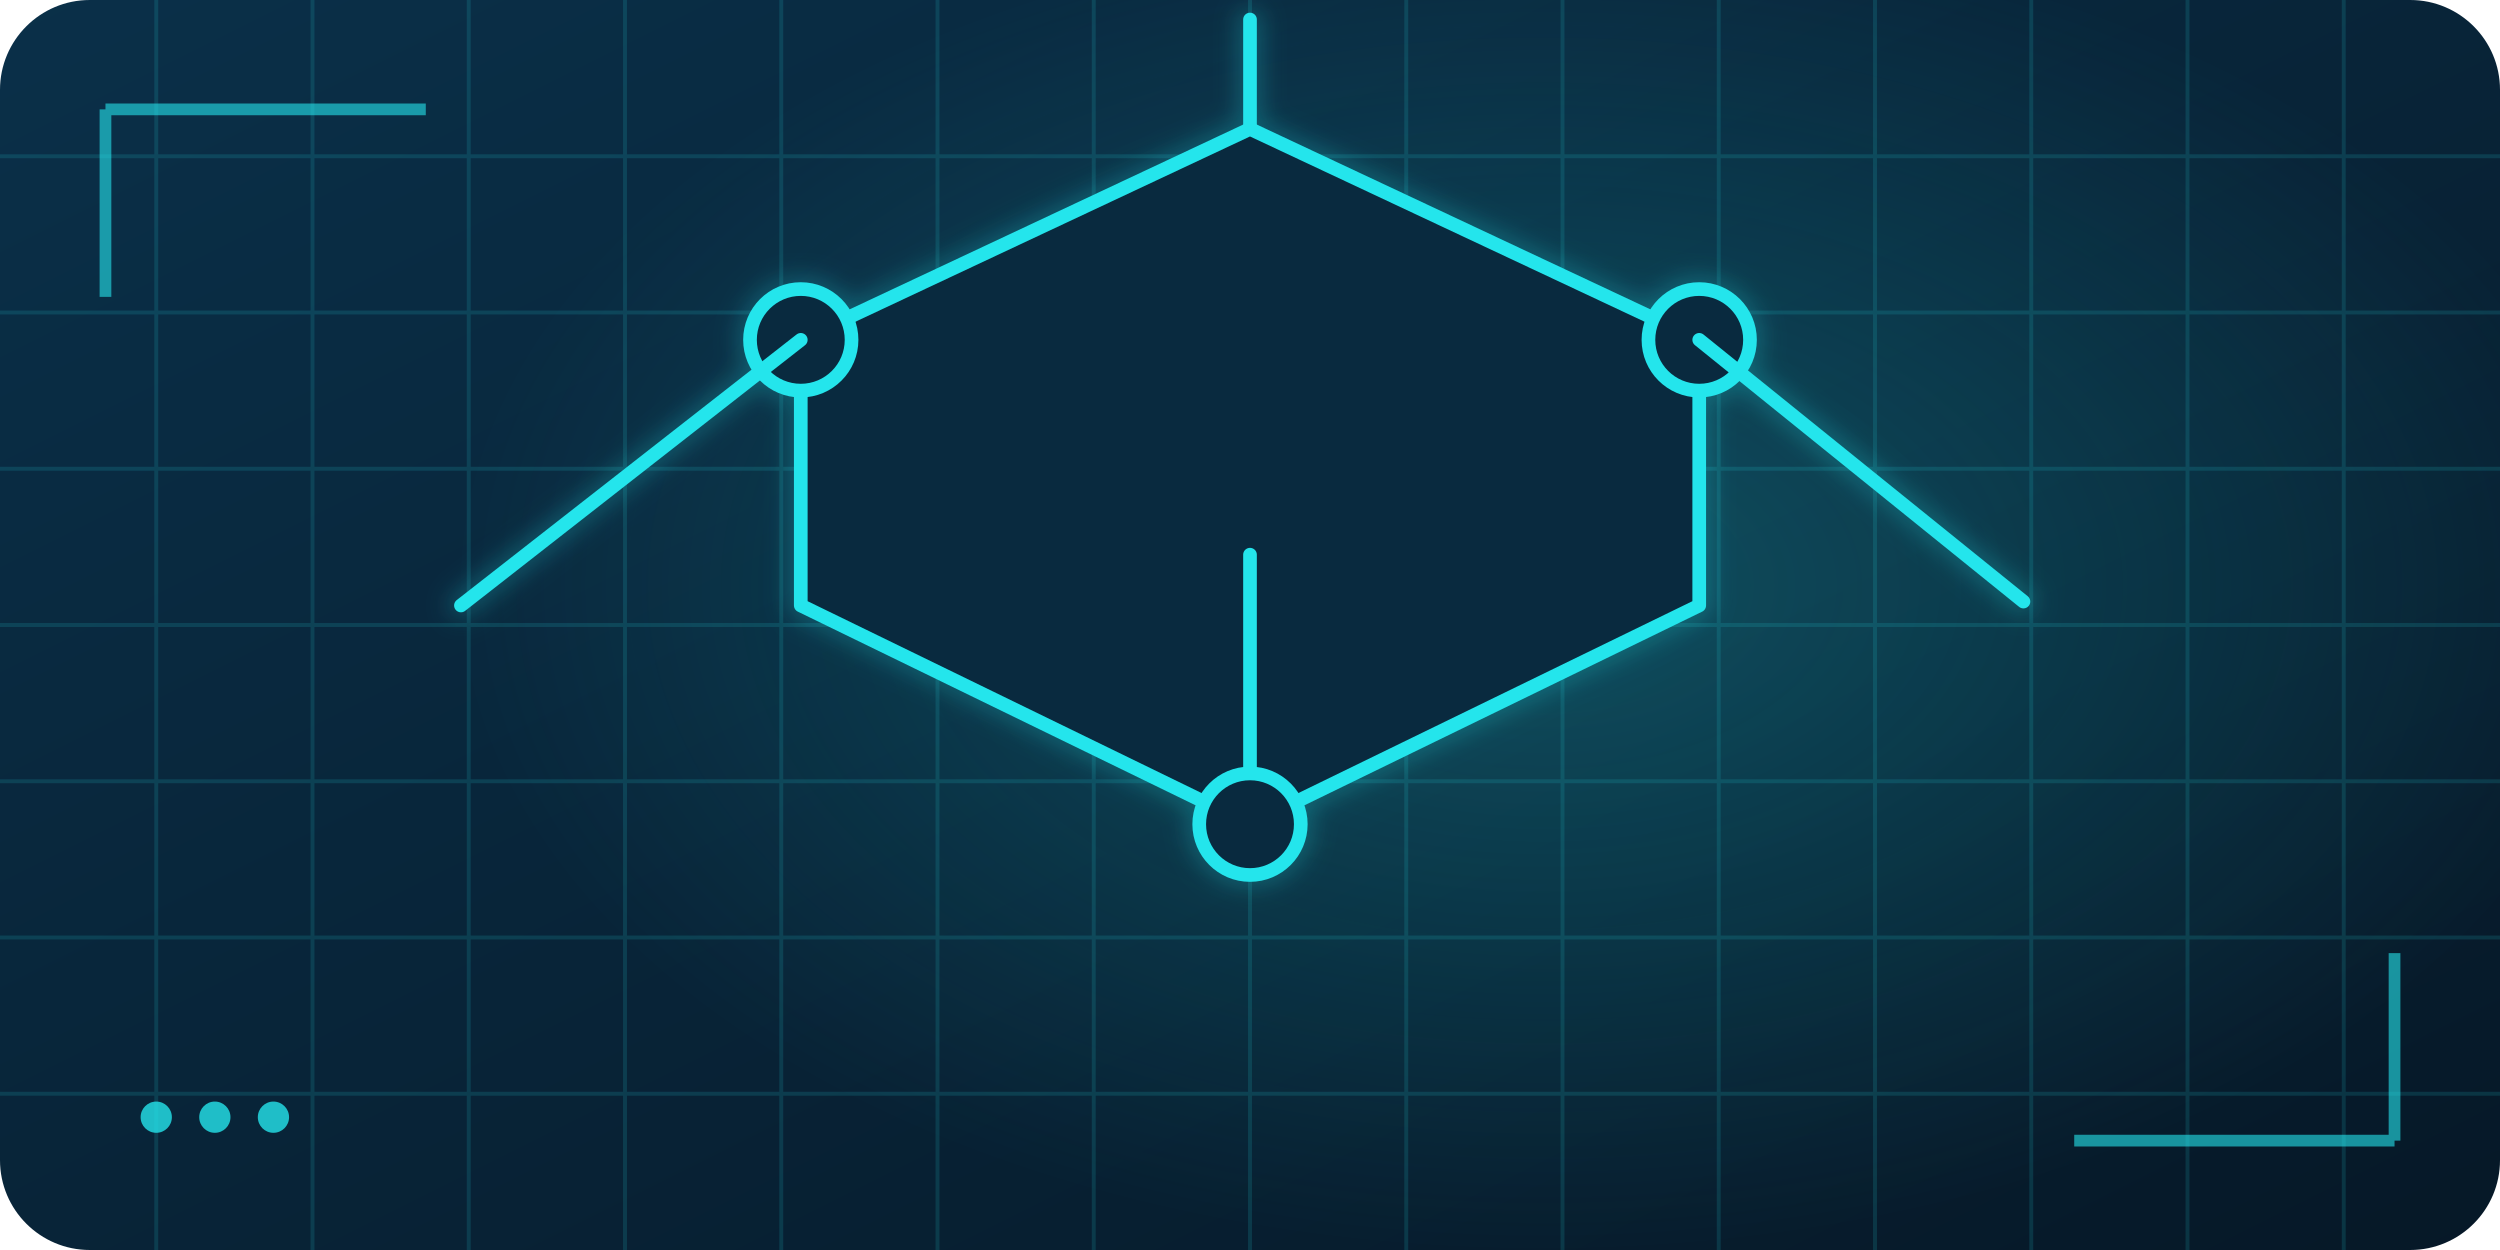
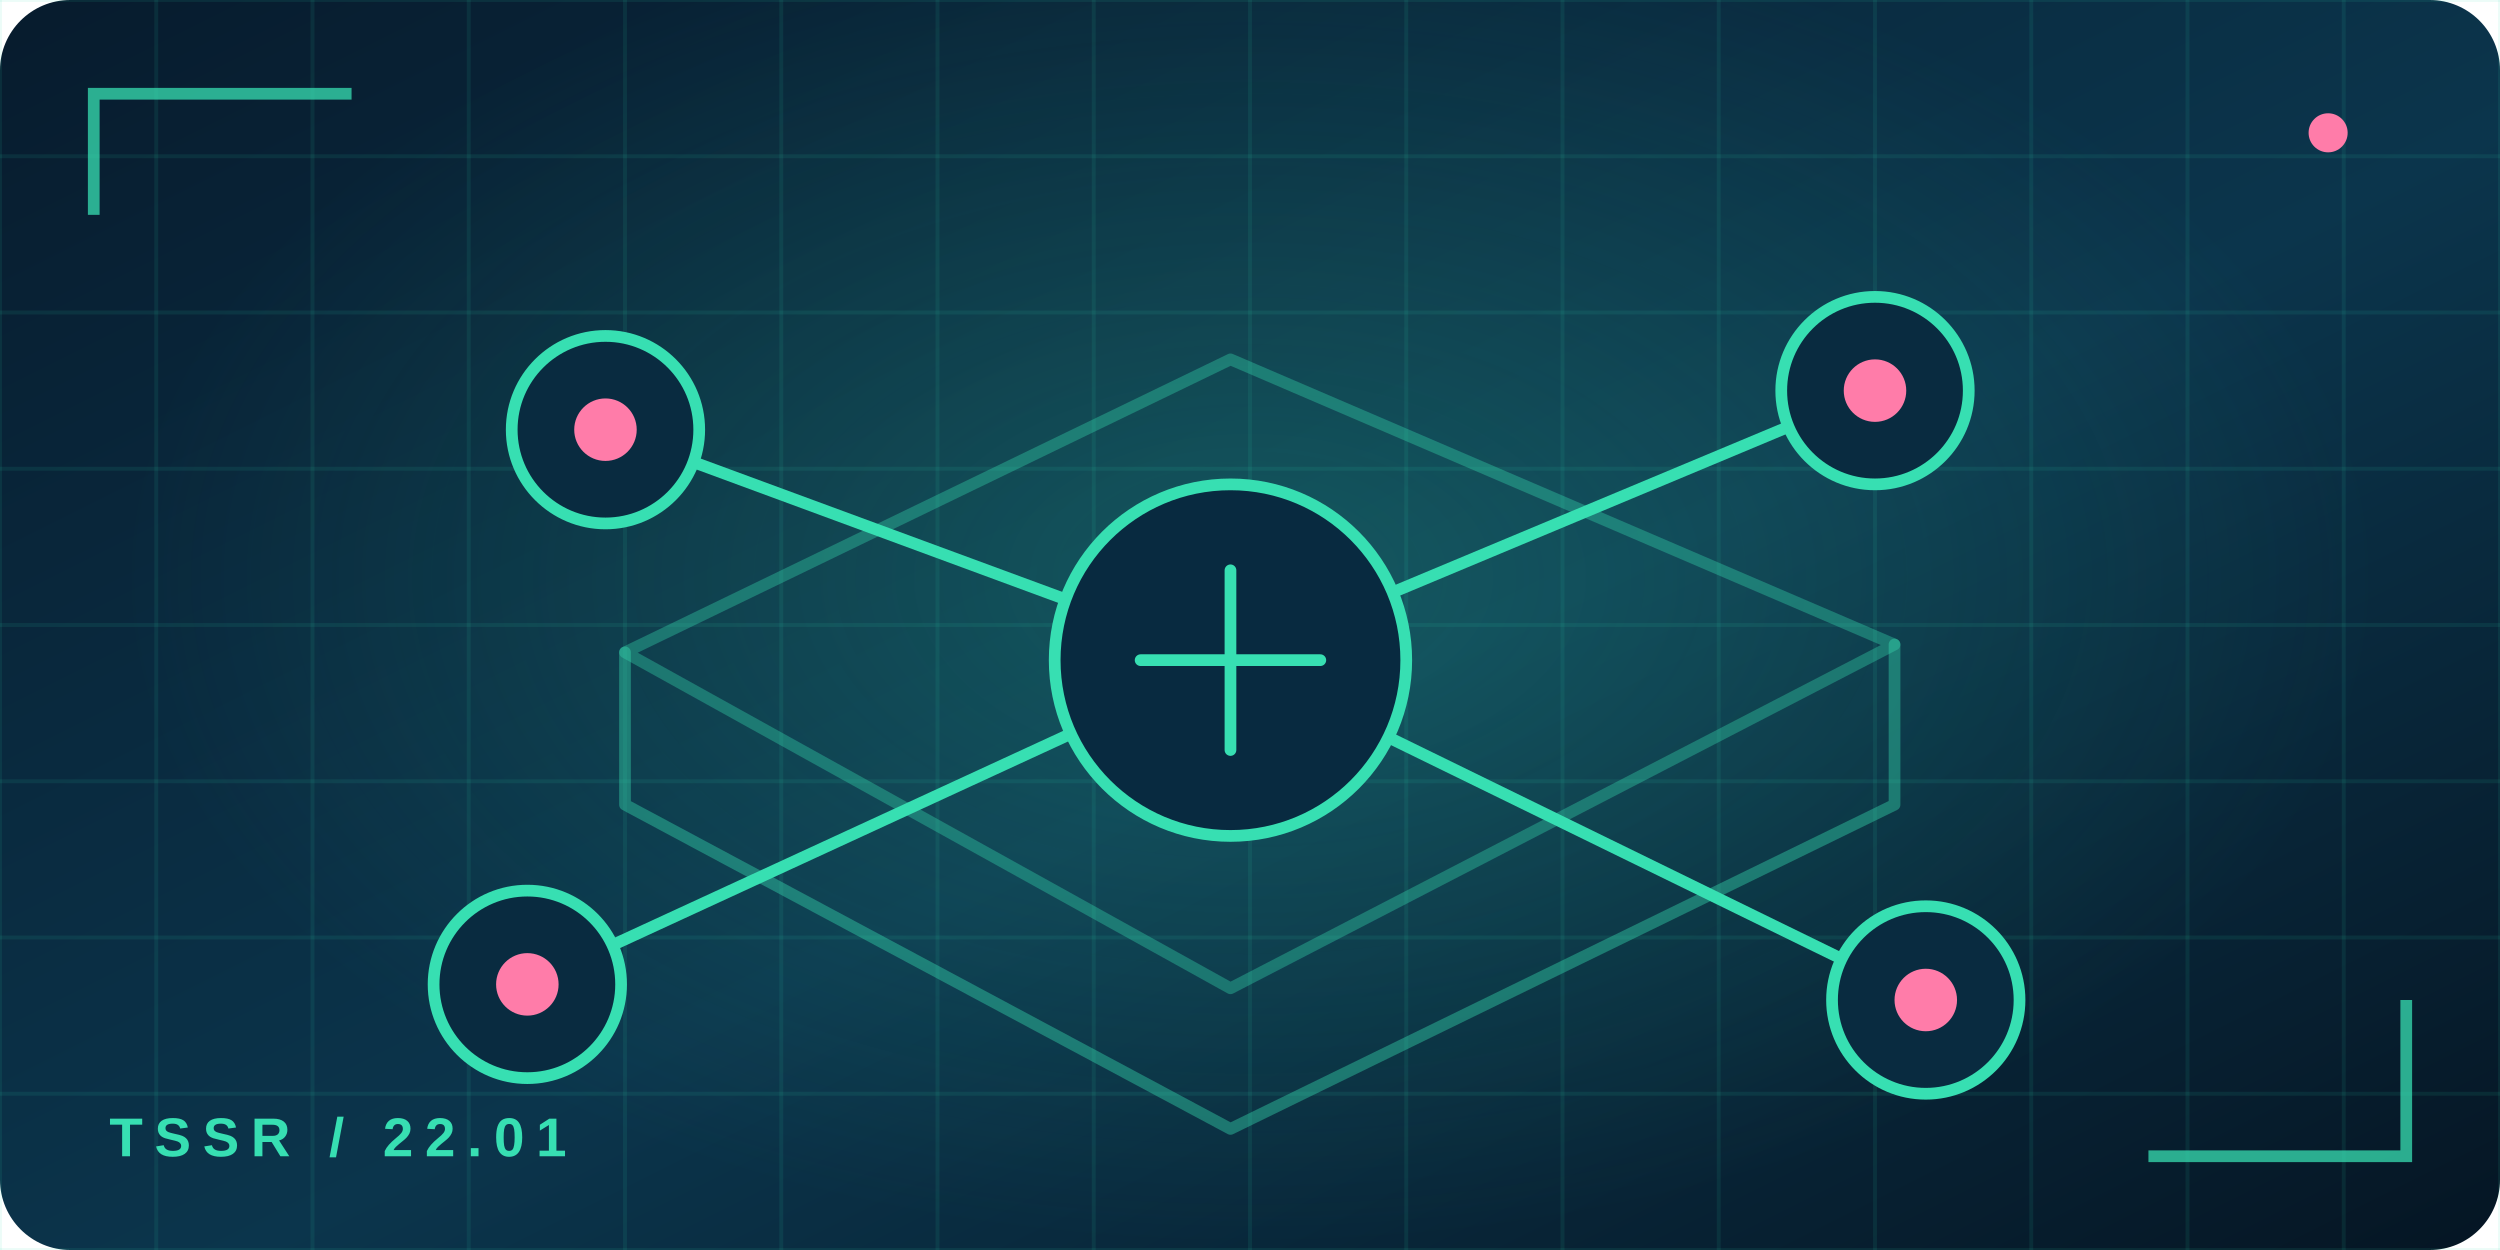
<svg xmlns="http://www.w3.org/2000/svg" viewBox="0 0 640 320" role="img" aria-label="Sécuriser les accès réseau">
  <defs>
-     <linearGradient id="bg" x2="1" y2="1">
-       <stop stop-color="#0a3049" />
-       <stop offset="1" stop-color="#061827" />
+     <linearGradient id="b" x2="1" y2="1">
+       <stop stop-color="#071b2d" />
+       <stop offset=".55" stop-color="#0b354c" />
+       <stop offset="1" stop-color="#051523" />
    </linearGradient>
-     <radialGradient id="halo">
-       <stop stop-color="#24e5ec" stop-opacity=".23" />
-       <stop offset="1" stop-color="#24e5ec" stop-opacity="0" />
+     <radialGradient id="g">
+       <stop stop-color="#37dfb2" stop-opacity=".22" />
+       <stop offset="1" stop-color="#37dfb2" stop-opacity="0" />
    </radialGradient>
-     <filter id="glow">
-       <feGaussianBlur stdDeviation="3" />
-     </filter>
  </defs>
-   <rect width="640" height="320" rx="23" fill="url(#bg)" />
-   <ellipse cx="395" cy="150" rx="280" ry="170" fill="url(#halo)" />
-   <g opacity=".14" stroke="#24e5ec" stroke-width="1">
+   <rect width="640" height="320" rx="18" fill="url(#b)" />
+   <ellipse cx="320" cy="148" rx="290" ry="170" fill="url(#g)" />
+   <g stroke="#37dfb2" stroke-opacity=".09" stroke-width="1">
+     <path d="M0 0V320" />
    <path d="M40 0V320" />
    <path d="M80 0V320" />
    <path d="M120 0V320" />
    <path d="M160 0V320" />
    <path d="M200 0V320" />
    <path d="M240 0V320" />
    <path d="M280 0V320" />
    <path d="M320 0V320" />
    <path d="M360 0V320" />
    <path d="M400 0V320" />
    <path d="M440 0V320" />
    <path d="M480 0V320" />
    <path d="M520 0V320" />
    <path d="M560 0V320" />
    <path d="M600 0V320" />
+     <path d="M640 0V320" />
+     <path d="M0 0H640" />
    <path d="M0 40H640" />
    <path d="M0 80H640" />
    <path d="M0 120H640" />
    <path d="M0 160H640" />
    <path d="M0 200H640" />
    <path d="M0 240H640" />
    <path d="M0 280H640" />
+     <path d="M0 320H640" />
  </g>
-   <g transform="translate(0,-5)" fill="none" stroke="#24e5ec" stroke-width="6" stroke-linecap="round" stroke-linejoin="round" opacity=".26" filter="url(#glow)">
-     <path d="M205 92L320 38L435 92L320 147Z" />
-     <path d="M205 92v68l115 56 115-56V92" />
-     <path d="M320 147v69" />
-     <circle cx="205" cy="92" r="13" />
-     <circle cx="435" cy="92" r="13" />
-     <circle cx="320" cy="216" r="13" />
-     <path d="M118 160L205 92M435 92l83 67M320 38V10" />
+   <g opacity=".75">
+     <path d="M24 55V24H90M550 296h66v-40" stroke="#37dfb2" stroke-width="3" fill="none" />
  </g>
-   <g transform="translate(0,-5)" fill="#092a3f" stroke="#24e5ec" stroke-width="3.5" stroke-linecap="round" stroke-linejoin="round">
-     <path d="M205 92L320 38L435 92L320 147Z" />
-     <path d="M205 92v68l115 56 115-56V92" />
-     <path d="M320 147v69" />
-     <circle cx="205" cy="92" r="13" />
-     <circle cx="435" cy="92" r="13" />
-     <circle cx="320" cy="216" r="13" />
-     <path d="M118 160L205 92M435 92l83 67M320 38V10" />
+   <g stroke="#37dfb2" stroke-width="3" fill="none" stroke-linejoin="round" stroke-linecap="round">
+     <path d="M160 167L315 92 485 165 315 253Z" opacity=".35" />
+     <path d="M160 167V206L315 289 485 206V165" opacity=".4" />
+     <path d="M315 169L155 110" />
+     <circle cx="155" cy="110" r="24" fill="#092b40" />
+     <circle cx="155" cy="110" r="8" fill="#ff7ca9" stroke="none" />
+     <path d="M315 169L480 100" />
+     <circle cx="480" cy="100" r="24" fill="#092b40" />
+     <circle cx="480" cy="100" r="8" fill="#ff7ca9" stroke="none" />
+     <path d="M315 169L135 252" />
+     <circle cx="135" cy="252" r="24" fill="#092b40" />
+     <circle cx="135" cy="252" r="8" fill="#ff7ca9" stroke="none" />
+     <path d="M315 169L493 256" />
+     <circle cx="493" cy="256" r="24" fill="#092b40" />
+     <circle cx="493" cy="256" r="8" fill="#ff7ca9" stroke="none" />
+     <circle cx="315" cy="169" r="45" fill="#082a40" />
+     <path d="M292 169h46m-23-23v46" />
  </g>
-   <path d="M27 28h82M27 28v48M613 292h-82M613 292v-48" fill="none" stroke="#24e5ec" stroke-width="3" opacity=".6" />
-   <g fill="#24e5ec" opacity=".8">
-     <circle cx="40" cy="286" r="4" />
-     <circle cx="55" cy="286" r="4" />
-     <circle cx="70" cy="286" r="4" />
-   </g>
+   <text x="28" y="296" fill="#37dfb2" font-size="14" font-family="Arial,sans-serif" font-weight="bold" letter-spacing="3">TSSR / 22.01</text>
+   <circle cx="596" cy="34" r="5" fill="#ff7ca9" />
</svg>
